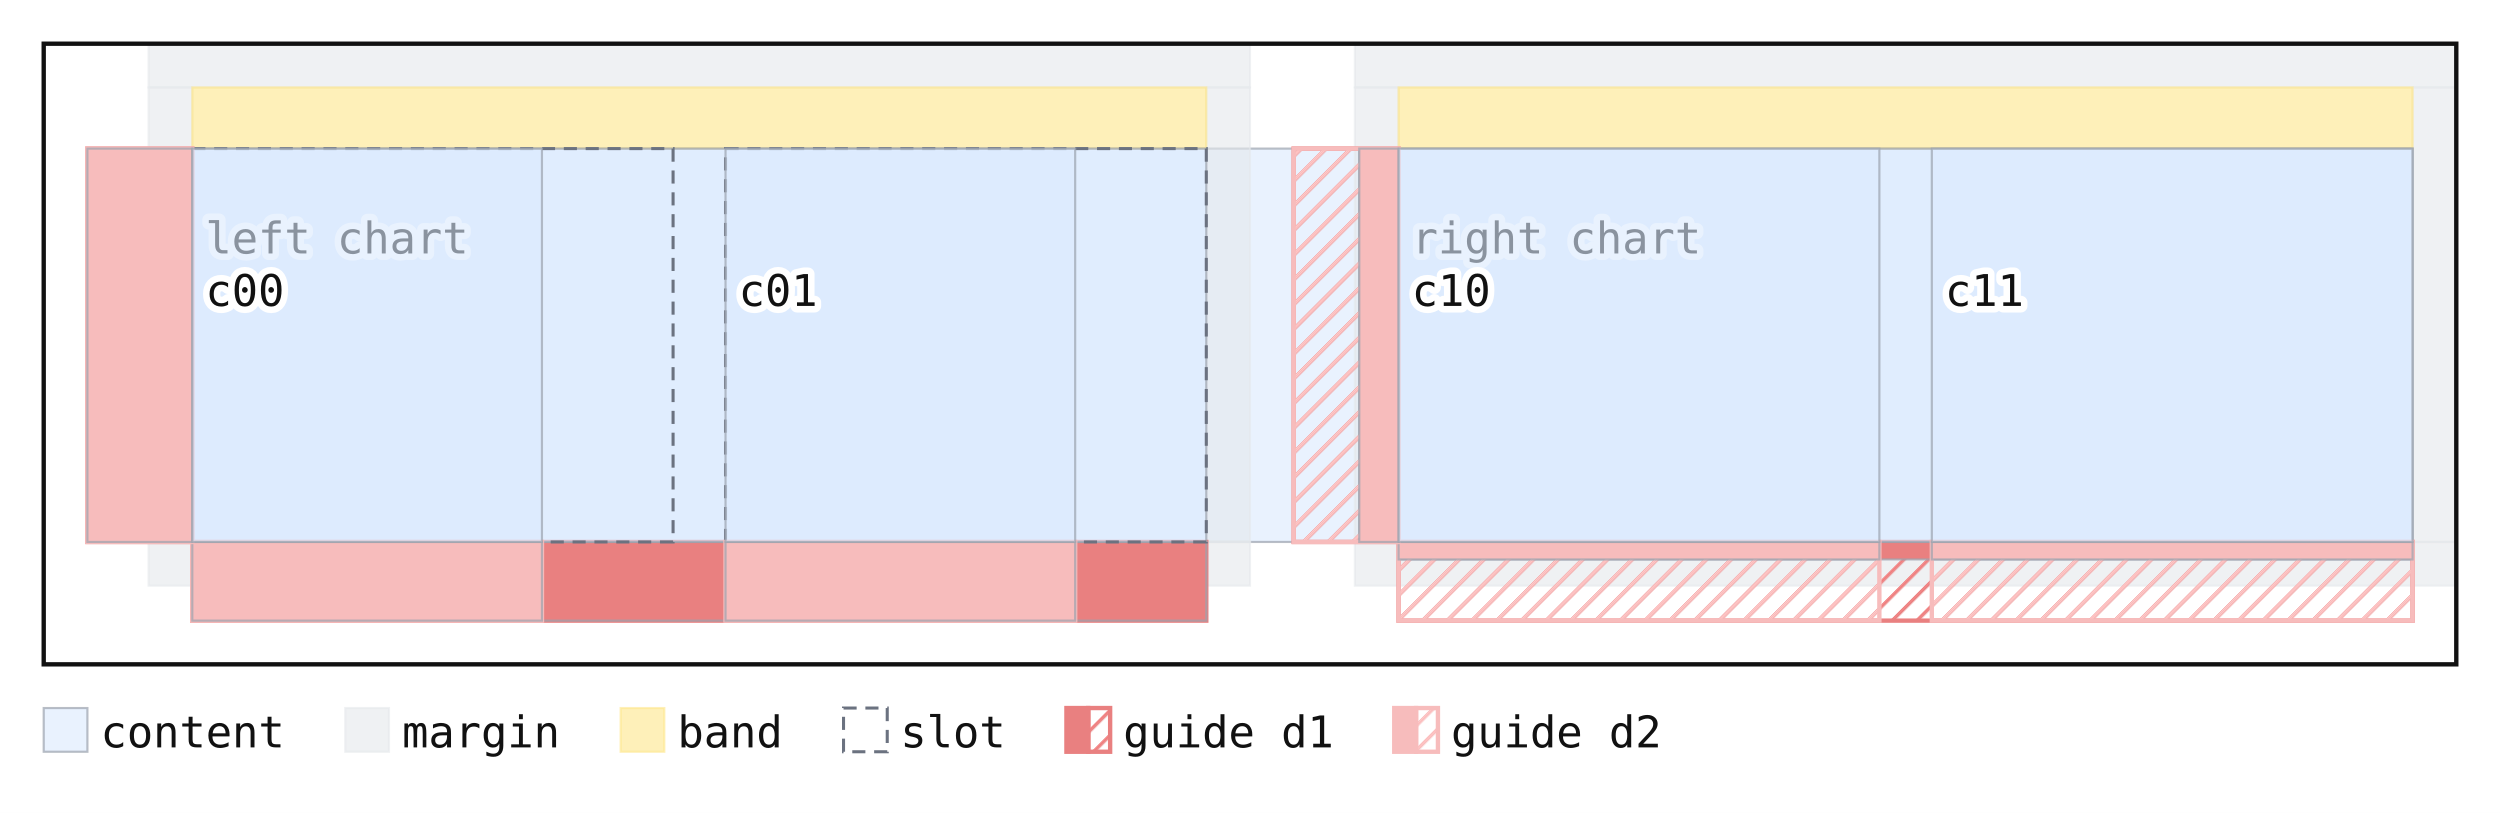
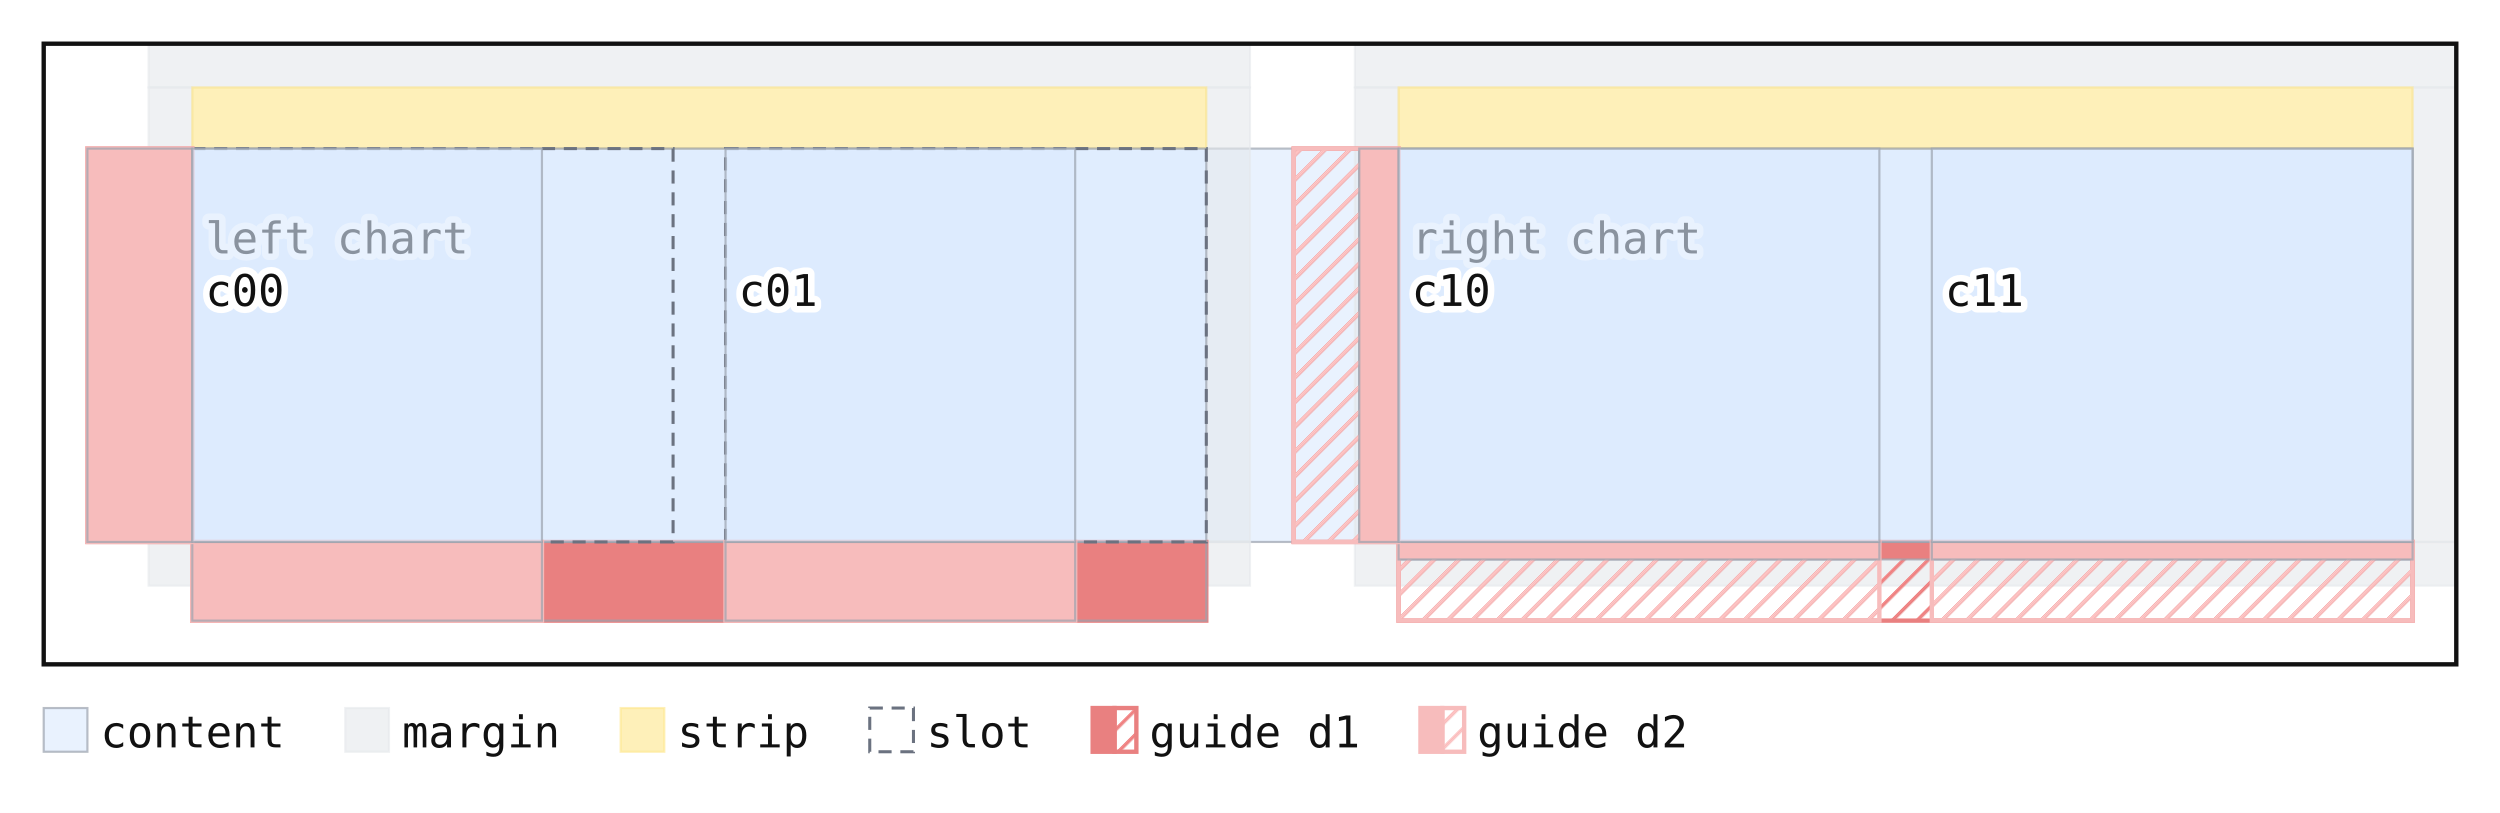
<svg xmlns="http://www.w3.org/2000/svg" viewBox="-10 -10 572 186" font-family="monospace" font-size="10">
  <defs>
    <pattern id="hatch-g1" patternUnits="userSpaceOnUse" width="4" height="4" patternTransform="rotate(45)">
      <line x1="0" y1="0" x2="0" y2="4" stroke="#e98080" stroke-width="1.6" />
    </pattern>
    <pattern id="hatch-g2" patternUnits="userSpaceOnUse" width="4" height="4" patternTransform="rotate(45)">
      <line x1="0" y1="0" x2="0" y2="4" stroke="#f7bcbc" stroke-width="1.6" />
    </pattern>
  </defs>
  <rect x="-10" y="-10" width="572" height="186" fill="#ffffff" />
  <rect x="34" y="24" width="508" height="90" fill="#dbeafe" fill-opacity="0.6" stroke="#9ca3af" stroke-width="0.5" stroke-opacity="0.7" />
  <rect x="24" y="0" width="252" height="10" fill="#e5e7eb" fill-opacity="0.6" stroke="#e5e7eb" stroke-width="0.5" stroke-opacity="0.6" />
  <rect x="24" y="114" width="252" height="10" fill="#e5e7eb" fill-opacity="0.6" stroke="#e5e7eb" stroke-width="0.5" stroke-opacity="0.6" />
  <rect x="24" y="10" width="10" height="104" fill="#e5e7eb" fill-opacity="0.6" stroke="#e5e7eb" stroke-width="0.5" stroke-opacity="0.6" />
  <rect x="266" y="10" width="10" height="104" fill="#e5e7eb" fill-opacity="0.6" stroke="#e5e7eb" stroke-width="0.5" stroke-opacity="0.6" />
  <rect x="34" y="10" width="232" height="14" fill="#fde68a" fill-opacity="0.6" stroke="#fde68a" stroke-width="0.5" stroke-opacity="0.6" />
  <rect x="34" y="114" width="232" height="18" fill="url(#hatch-g1)" stroke="#e98080" stroke-width="1" />
  <rect x="34" y="114" width="232" height="18" fill="#e98080" stroke="#9ca3af" stroke-width="0.5" stroke-opacity="0.7" />
  <rect x="10" y="24" width="24" height="90" fill="url(#hatch-g1)" stroke="#e98080" stroke-width="1" />
  <rect x="10" y="24" width="24" height="90" fill="#e98080" stroke="#9ca3af" stroke-width="0.5" stroke-opacity="0.7" />
  <rect x="34" y="24" width="232" height="90" fill="#dbeafe" fill-opacity="0.6" stroke="#9ca3af" stroke-width="0.5" stroke-opacity="0.7" />
  <text x="37" y="48" fill="#111111" stroke="#ffffff" stroke-width="3" stroke-linejoin="round" paint-order="stroke">left chart</text>
  <rect x="34" y="24" width="110" height="90" fill="none" stroke="#6b7280" stroke-width="0.7" stroke-dasharray="3 2" />
  <rect x="34" y="114" width="80" height="18" fill="url(#hatch-g2)" stroke="#f7bcbc" stroke-width="1" />
  <rect x="34" y="114" width="80" height="18" fill="#f7bcbc" stroke="#9ca3af" stroke-width="0.5" stroke-opacity="0.7" />
  <rect x="10" y="24" width="24" height="90" fill="url(#hatch-g2)" stroke="#f7bcbc" stroke-width="1" />
  <rect x="10" y="24" width="24" height="90" fill="#f7bcbc" stroke="#9ca3af" stroke-width="0.5" stroke-opacity="0.7" />
  <rect x="34" y="24" width="80" height="90" fill="#dbeafe" fill-opacity="0.6" stroke="#9ca3af" stroke-width="0.5" stroke-opacity="0.7" />
  <text x="37" y="60" fill="#111111" stroke="#ffffff" stroke-width="3" stroke-linejoin="round" paint-order="stroke">c00</text>
  <rect x="156" y="24" width="110" height="90" fill="none" stroke="#6b7280" stroke-width="0.7" stroke-dasharray="3 2" />
  <rect x="156" y="114" width="80" height="18" fill="url(#hatch-g2)" stroke="#f7bcbc" stroke-width="1" />
  <rect x="156" y="114" width="80" height="18" fill="#f7bcbc" stroke="#9ca3af" stroke-width="0.5" stroke-opacity="0.7" />
  <rect x="156" y="24" width="80" height="90" fill="#dbeafe" fill-opacity="0.6" stroke="#9ca3af" stroke-width="0.5" stroke-opacity="0.7" />
  <text x="159" y="60" fill="#111111" stroke="#ffffff" stroke-width="3" stroke-linejoin="round" paint-order="stroke">c01</text>
  <rect x="300" y="0" width="252" height="10" fill="#e5e7eb" fill-opacity="0.6" stroke="#e5e7eb" stroke-width="0.5" stroke-opacity="0.6" />
  <rect x="300" y="114" width="252" height="10" fill="#e5e7eb" fill-opacity="0.6" stroke="#e5e7eb" stroke-width="0.5" stroke-opacity="0.6" />
  <rect x="300" y="10" width="10" height="104" fill="#e5e7eb" fill-opacity="0.6" stroke="#e5e7eb" stroke-width="0.5" stroke-opacity="0.6" />
  <rect x="542" y="10" width="10" height="104" fill="#e5e7eb" fill-opacity="0.6" stroke="#e5e7eb" stroke-width="0.5" stroke-opacity="0.6" />
  <rect x="310" y="10" width="232" height="14" fill="#fde68a" fill-opacity="0.6" stroke="#fde68a" stroke-width="0.5" stroke-opacity="0.6" />
  <rect x="310" y="114" width="232" height="18" fill="url(#hatch-g1)" stroke="#e98080" stroke-width="1" />
  <rect x="310" y="114" width="232" height="4" fill="#e98080" stroke="#9ca3af" stroke-width="0.5" stroke-opacity="0.7" />
  <rect x="286" y="24" width="24" height="90" fill="url(#hatch-g1)" stroke="#e98080" stroke-width="1" />
  <rect x="301" y="24" width="9" height="90" fill="#e98080" stroke="#9ca3af" stroke-width="0.5" stroke-opacity="0.7" />
  <rect x="310" y="24" width="232" height="90" fill="#dbeafe" fill-opacity="0.6" stroke="#9ca3af" stroke-width="0.5" stroke-opacity="0.7" />
  <text x="313" y="48" fill="#111111" stroke="#ffffff" stroke-width="3" stroke-linejoin="round" paint-order="stroke">right chart</text>
  <rect x="310" y="114" width="110" height="18" fill="url(#hatch-g2)" stroke="#f7bcbc" stroke-width="1" />
  <rect x="310" y="114" width="110" height="4" fill="#f7bcbc" stroke="#9ca3af" stroke-width="0.5" stroke-opacity="0.7" />
  <rect x="286" y="24" width="24" height="90" fill="url(#hatch-g2)" stroke="#f7bcbc" stroke-width="1" />
  <rect x="301" y="24" width="9" height="90" fill="#f7bcbc" stroke="#9ca3af" stroke-width="0.5" stroke-opacity="0.7" />
  <rect x="310" y="24" width="110" height="90" fill="#dbeafe" fill-opacity="0.6" stroke="#9ca3af" stroke-width="0.5" stroke-opacity="0.7" />
  <text x="313" y="60" fill="#111111" stroke="#ffffff" stroke-width="3" stroke-linejoin="round" paint-order="stroke">c10</text>
  <rect x="432" y="114" width="110" height="18" fill="url(#hatch-g2)" stroke="#f7bcbc" stroke-width="1" />
  <rect x="432" y="114" width="110" height="4" fill="#f7bcbc" stroke="#9ca3af" stroke-width="0.5" stroke-opacity="0.7" />
  <rect x="432" y="24" width="110" height="90" fill="#dbeafe" fill-opacity="0.6" stroke="#9ca3af" stroke-width="0.5" stroke-opacity="0.7" />
  <text x="435" y="60" fill="#111111" stroke="#ffffff" stroke-width="3" stroke-linejoin="round" paint-order="stroke">c11</text>
  <rect x="0" y="152" width="10" height="10" fill="#dbeafe" fill-opacity="0.6" stroke="#9ca3af" stroke-width="0.5" stroke-opacity="0.7" />
  <text x="13" y="161" fill="#111111" stroke="#ffffff" stroke-width="3" stroke-linejoin="round" paint-order="stroke">content</text>
  <rect x="69" y="152" width="10" height="10" fill="#e5e7eb" fill-opacity="0.6" stroke="#e5e7eb" stroke-width="0.5" stroke-opacity="0.6" />
  <text x="82" y="161" fill="#111111" stroke="#ffffff" stroke-width="3" stroke-linejoin="round" paint-order="stroke">margin</text>
  <rect x="132" y="152" width="10" height="10" fill="#fde68a" fill-opacity="0.6" stroke="#fde68a" stroke-width="0.5" stroke-opacity="0.6" />
-   <text x="145" y="161" fill="#111111" stroke="#ffffff" stroke-width="3" stroke-linejoin="round" paint-order="stroke">band</text>
-   <rect x="183" y="152" width="10" height="10" fill="none" stroke="#6b7280" stroke-width="0.7" stroke-dasharray="3 2" />
-   <text x="196" y="161" fill="#111111" stroke="#ffffff" stroke-width="3" stroke-linejoin="round" paint-order="stroke">slot</text>
-   <rect x="234" y="152" width="5" height="10" fill="#e98080" stroke="#e98080" stroke-width="1" />
-   <rect x="239" y="152" width="5" height="10" fill="url(#hatch-g1)" stroke="#e98080" stroke-width="1" />
-   <text x="247" y="161" fill="#111111" stroke="#ffffff" stroke-width="3" stroke-linejoin="round" paint-order="stroke">guide d1</text>
-   <rect x="309" y="152" width="5" height="10" fill="#f7bcbc" stroke="#f7bcbc" stroke-width="1" />
-   <rect x="314" y="152" width="5" height="10" fill="url(#hatch-g2)" stroke="#f7bcbc" stroke-width="1" />
-   <text x="322" y="161" fill="#111111" stroke="#ffffff" stroke-width="3" stroke-linejoin="round" paint-order="stroke">guide d2</text>
+   <text x="145" y="161" fill="#111111" stroke="#ffffff" stroke-width="3" stroke-linejoin="round" paint-order="stroke">strip</text>
+   <rect x="189" y="152" width="10" height="10" fill="none" stroke="#6b7280" stroke-width="0.7" stroke-dasharray="3 2" />
+   <text x="202" y="161" fill="#111111" stroke="#ffffff" stroke-width="3" stroke-linejoin="round" paint-order="stroke">slot</text>
+   <rect x="240" y="152" width="5" height="10" fill="#e98080" stroke="#e98080" stroke-width="1" />
+   <rect x="245" y="152" width="5" height="10" fill="url(#hatch-g1)" stroke="#e98080" stroke-width="1" />
+   <text x="253" y="161" fill="#111111" stroke="#ffffff" stroke-width="3" stroke-linejoin="round" paint-order="stroke">guide d1</text>
+   <rect x="315" y="152" width="5" height="10" fill="#f7bcbc" stroke="#f7bcbc" stroke-width="1" />
+   <rect x="320" y="152" width="5" height="10" fill="url(#hatch-g2)" stroke="#f7bcbc" stroke-width="1" />
+   <text x="328" y="161" fill="#111111" stroke="#ffffff" stroke-width="3" stroke-linejoin="round" paint-order="stroke">guide d2</text>
  <rect x="0" y="0" width="552" height="142" fill="none" stroke="#111111" stroke-width="1" />
</svg>
